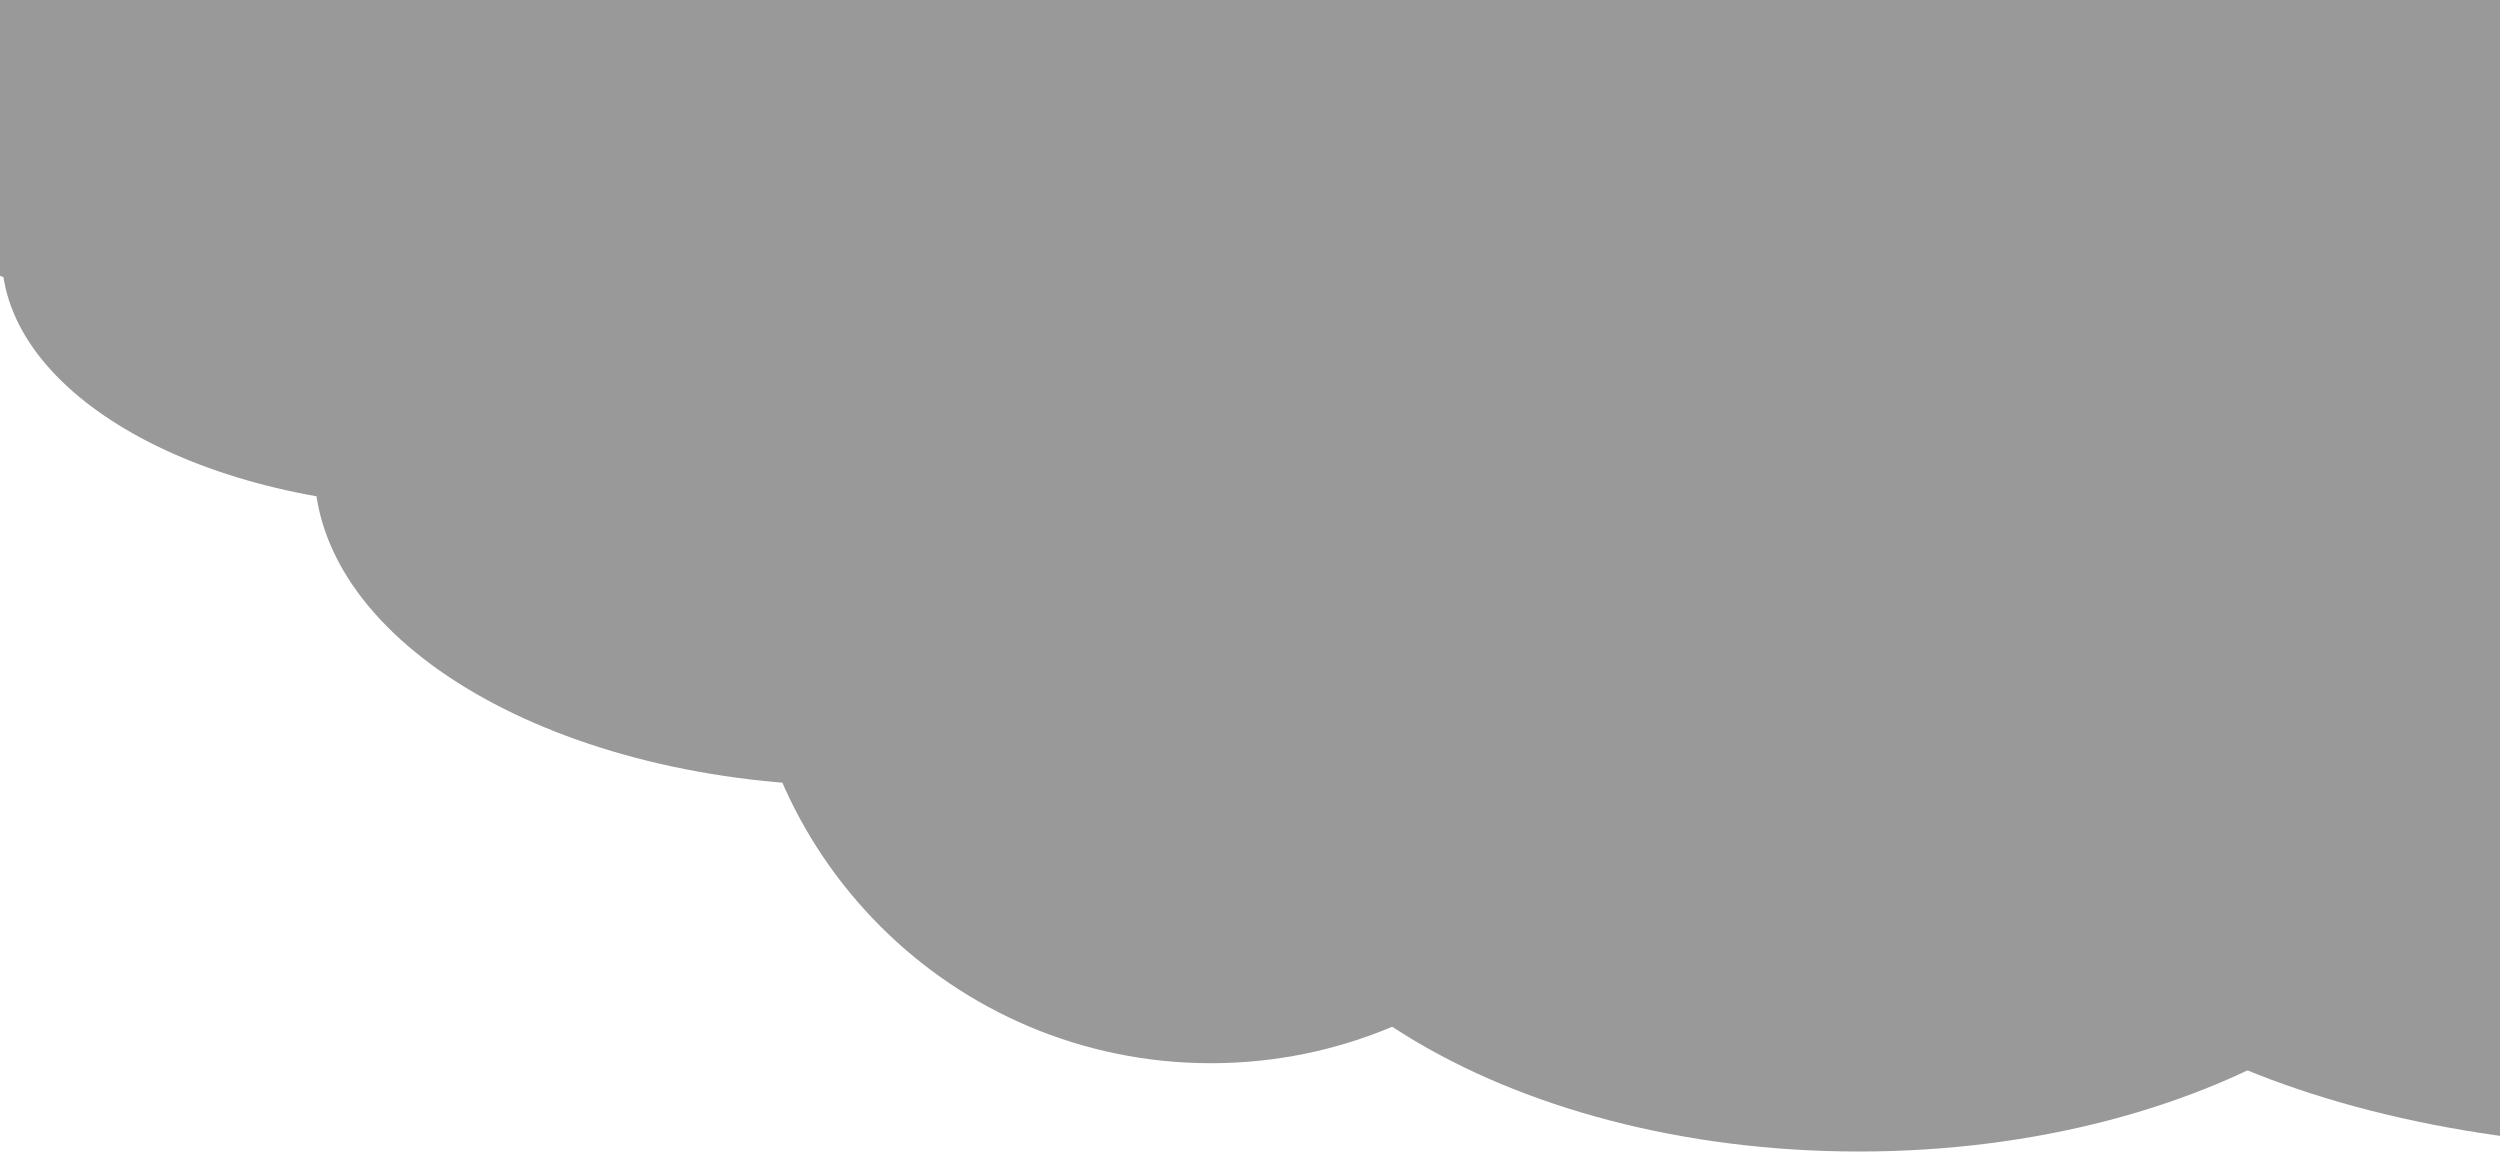
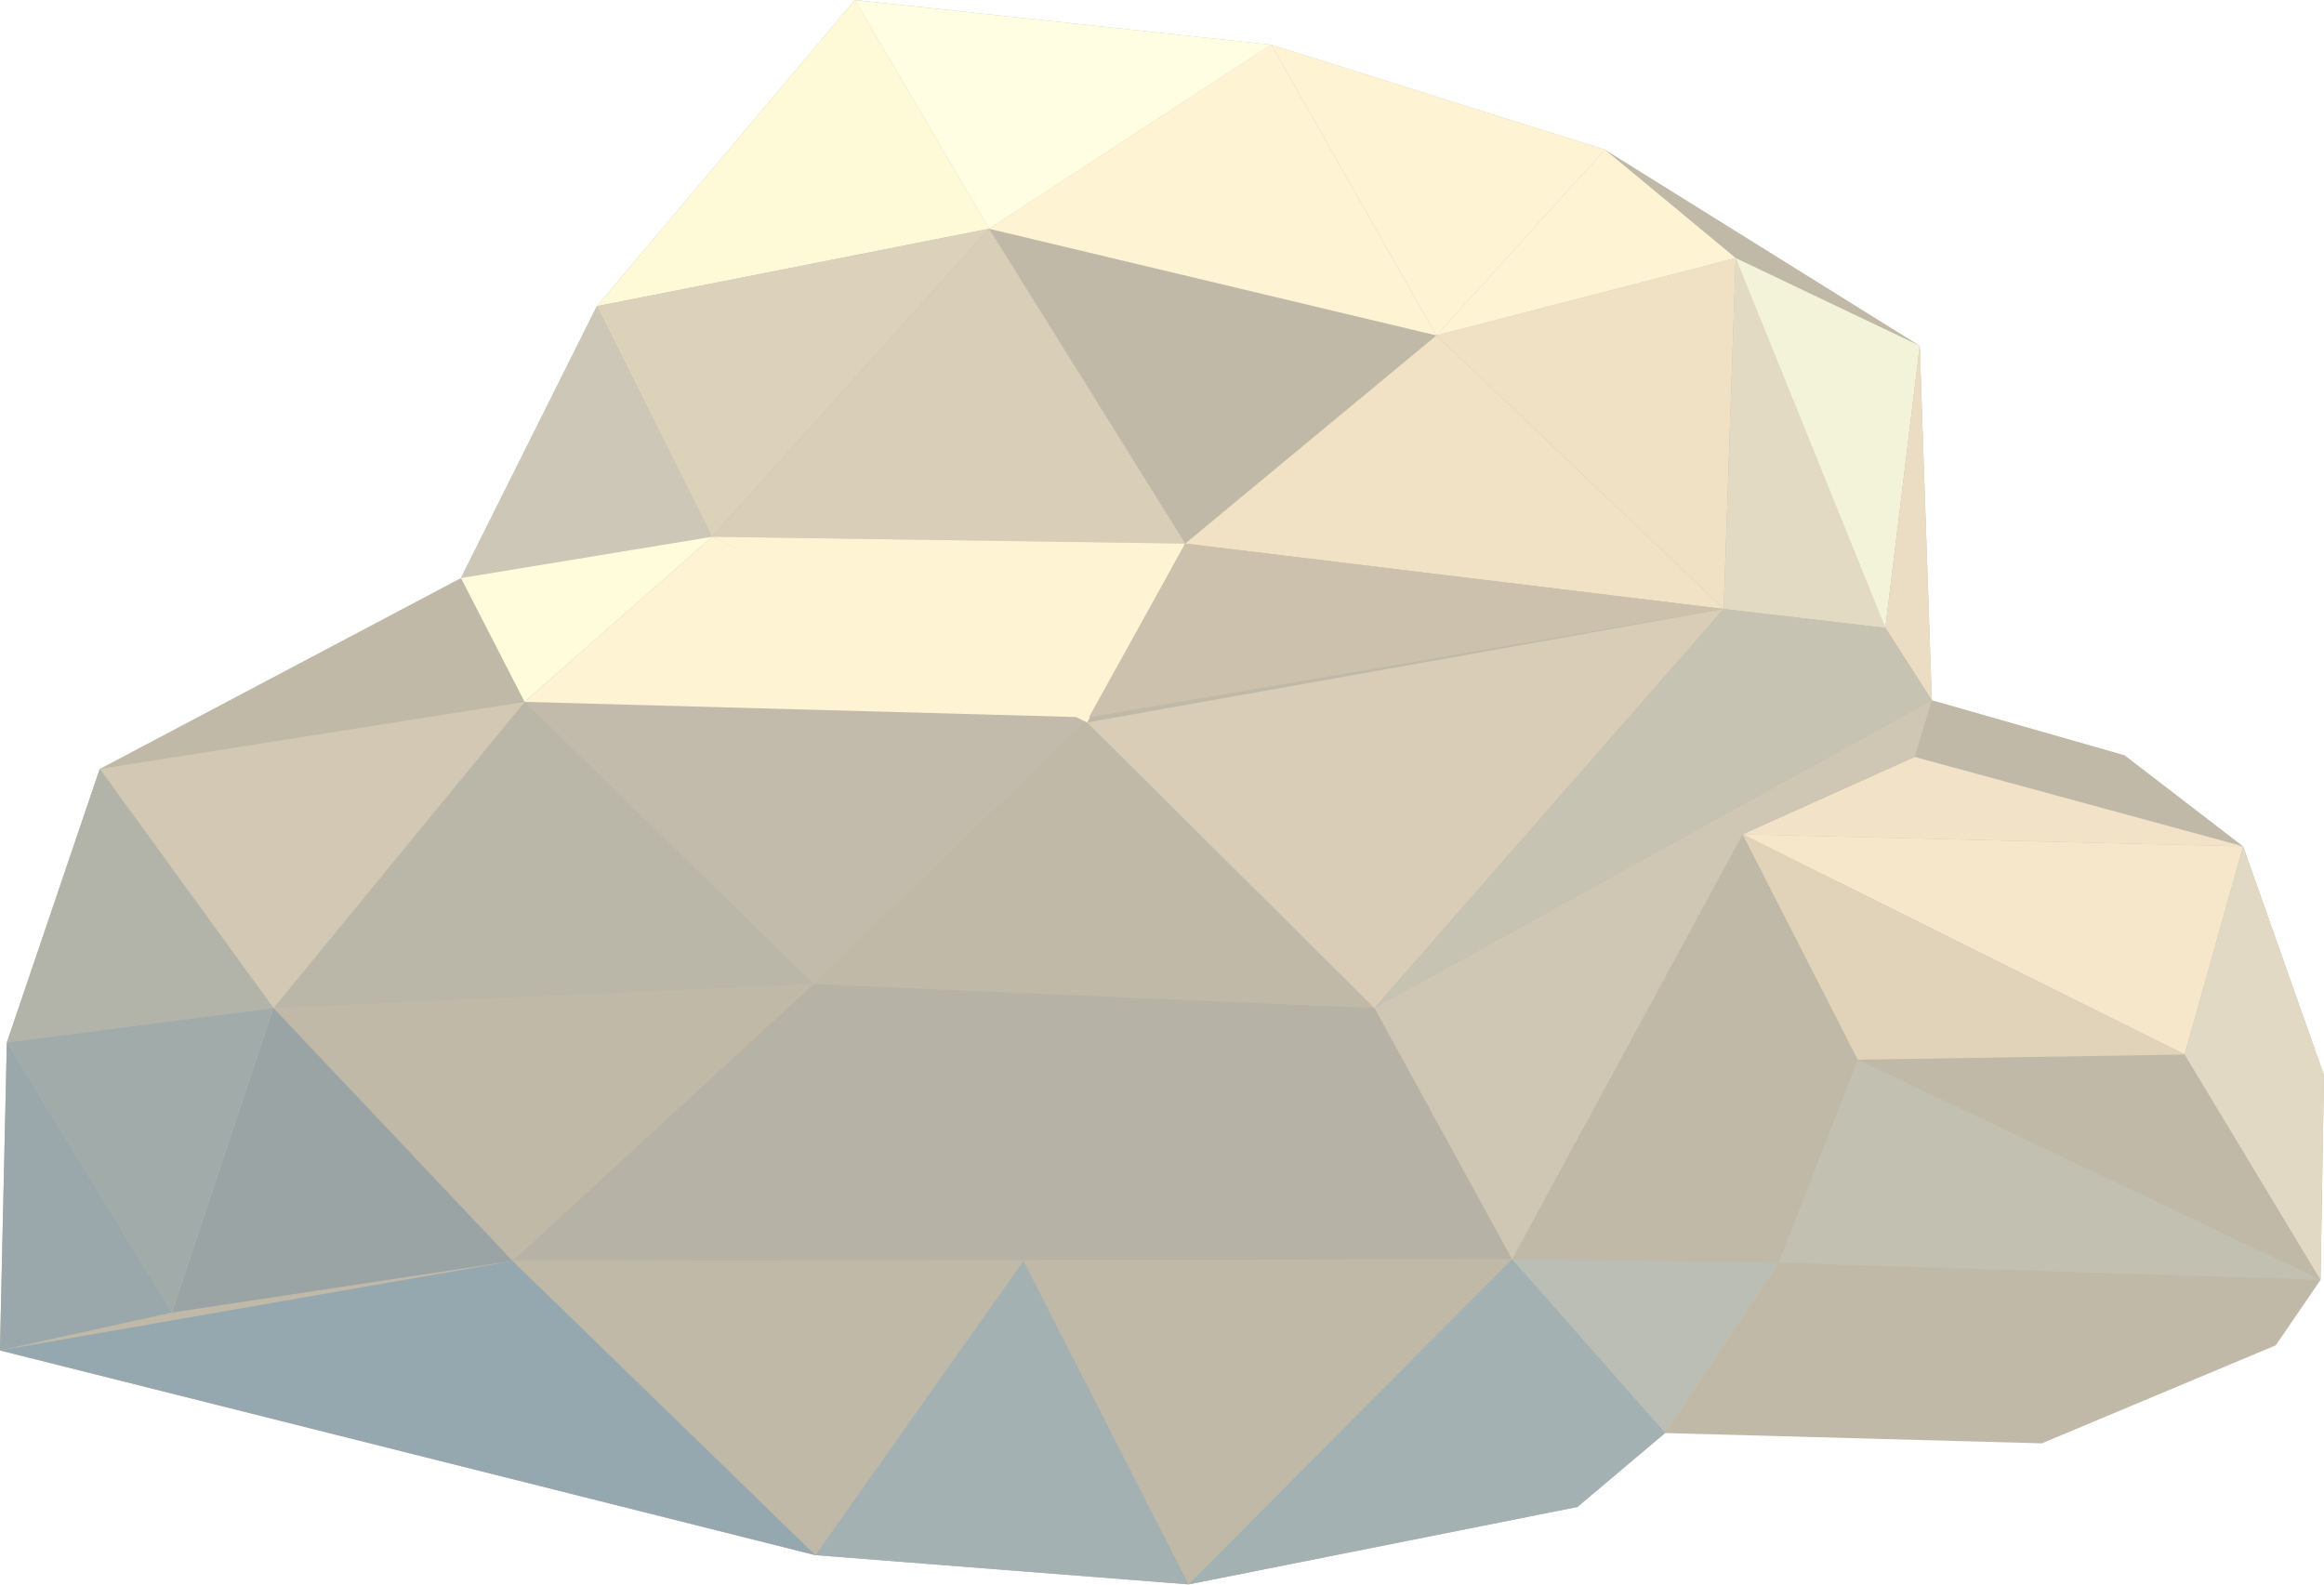
- <svg xmlns="http://www.w3.org/2000/svg" id="svg820" version="1.1" viewBox="0 0 620.666 286.015" height="286.015mm" width="620.666mm">
-   <defs id="defs814" />
-   <g transform="translate(564.8287,-115.4391)" id="layer1">
-     <ellipse ry="246.062" rx="519.717" cy="137.116" cx="66.146" id="path1365" style="fill:#999999;fill-opacity:1;stroke:#000000;stroke-width:0.265;stroke-opacity:0" />
-     <ellipse ry="105.06" rx="126.604" cy="88.357" cx="-512.158" id="path1367" style="fill:#999999;fill-opacity:1;stroke:#000000;stroke-width:0.3;stroke-opacity:0" />
-     <circle r="95.25" cy="21.833" cx="-473.982" id="path1369" style="fill:#999999;fill-opacity:1;stroke:#000000;stroke-width:0.265;stroke-opacity:0" />
-     <circle r="131.158" cy="-24.658" cx="-320.146" id="path1371" style="fill:#999999;fill-opacity:1;stroke:#000000;stroke-width:0.265;stroke-opacity:0" />
-     <ellipse ry="78.956" rx="135.652" cy="231.61" cx="-351.14" id="path1373" style="fill:#999999;fill-opacity:1;stroke:#000000;stroke-width:0.347;stroke-opacity:0" />
-     <circle r="116.039" cy="263.36" cx="-264.205" id="path1375" style="fill:#999999;fill-opacity:1;stroke:#000000;stroke-width:0.265;stroke-opacity:0" />
-     <ellipse ry="62.83" rx="111.589" cy="178.693" cx="-452.815" id="path1377" style="fill:#999999;fill-opacity:1;stroke:#000000;stroke-width:0.849;stroke-opacity:0" />
-     <ellipse ry="29.86" rx="8.315" cy="307.205" cx="-291.798" id="path1379" style="fill:#999999;fill-opacity:1;stroke:#000000;stroke-width:0.265;stroke-opacity:0" />
-     <ellipse ry="98.274" rx="159.01" cy="303.048" cx="-103.305" id="path1381" style="fill:#999999;fill-opacity:1;stroke:#000000;stroke-width:0.265;stroke-opacity:0" />
-     <ellipse ry="86.179" rx="172.357" cy="314.387" cx="102.054" id="path1383" style="fill:#999999;fill-opacity:1;stroke:#000000;stroke-width:0.265;stroke-opacity:0" />
-     <ellipse ry="74.083" rx="148.167" cy="290.196" cx="255.512" id="path1385" style="fill:#999999;fill-opacity:1;stroke:#000000;stroke-width:0.265;stroke-opacity:0" />
-     <ellipse ry="24.946" rx="5.67" cy="337.065" cx="311.83" id="path1387" style="fill:#999999;fill-opacity:1;stroke:#000000;stroke-width:0.265;stroke-opacity:0" />
+ <svg xmlns="http://www.w3.org/2000/svg" width="45.135mm" height="30.769mm" viewBox="0 0 45.135 30.769" version="1.1" id="svg1468">
+   <defs id="defs1462">
+     <pattern id="Strips1_1" patternTransform="translate(0,0) scale(10,10)" height="1" width="2" patternUnits="userSpaceOnUse">
+       <rect id="rect6534" height="2" width="1" y="-0.5" x="0" style="fill:black;stroke:none" />
+     </pattern>
+   </defs>
+   <g id="layer1" transform="translate(55.89274,-154.111)">
+     <path style="fill:#c1b9a8;fill-opacity:1;stroke:url(#Strips1_1);stroke-width:0;stroke-linecap:butt;stroke-linejoin:miter;stroke-miterlimit:4;stroke-dasharray:none;stroke-opacity:1" d="m -39.289,154.111 8.085,0.869 6.481,2.038 6.114,3.809 0.234,6.882 3.742,1.069 2.305,1.771 1.57,4.443 -0.067,3.976 -0.869,1.27 -4.544,1.904 -7.317,-0.2 -1.704,1.437 -7.55,1.503 -7.25,-0.568 -15.836,-3.976 0.134,-5.98 1.804,-5.312 7.016,-3.708 2.639,-5.279 z" id="path5730" />
+     <path style="fill:#fef9d7;fill-opacity:1;stroke:url(#Strips1_1);stroke-width:0;stroke-linecap:butt;stroke-linejoin:miter;stroke-miterlimit:4;stroke-dasharray:none;stroke-opacity:1" d="m -39.289,154.111 2.606,4.443 -7.617,1.503 z" id="path5732" />
+     <path style="fill:#fffee3;fill-opacity:1;stroke:url(#Strips1_1);stroke-width:0;stroke-linecap:butt;stroke-linejoin:miter;stroke-miterlimit:4;stroke-dasharray:none;stroke-opacity:1" d="m -31.204,154.98 -5.479,3.575 -2.606,-4.443 z" id="path5734" />
+     <path style="fill:#fef4d3;fill-opacity:1;stroke:url(#Strips1_1);stroke-width:0;stroke-linecap:butt;stroke-linejoin:miter;stroke-miterlimit:4;stroke-dasharray:none;stroke-opacity:1" d="m -24.722,157.018 -3.274,3.608 -3.207,-5.646 z" id="path5736" />
+     <path style="fill:#fef4d4;fill-opacity:1;stroke:url(#Strips1_1);stroke-width:0;stroke-linecap:butt;stroke-linejoin:miter;stroke-miterlimit:4;stroke-dasharray:none;stroke-opacity:1" d="m -36.683,158.554 8.686,2.071 -3.207,-5.646 z" id="path5738" />
+     <path style="fill:#fef3d3;fill-opacity:1;stroke:url(#Strips1_1);stroke-width:0;stroke-linecap:butt;stroke-linejoin:miter;stroke-miterlimit:4;stroke-dasharray:none;stroke-opacity:1" d="m -24.722,157.018 2.539,2.105 -5.813,1.503 z" id="path5740" />
+     <path style="fill:none;stroke:url(#Strips1_1);stroke-width:0;stroke-linecap:butt;stroke-linejoin:miter;stroke-miterlimit:4;stroke-dasharray:none;stroke-opacity:1" d="m -18.609,160.826 -3.575,-1.704 -2.539,-2.105 z" id="path5742" />
+     <path style="fill:#f0e1c4;fill-opacity:1;stroke:url(#Strips1_1);stroke-width:0;stroke-linecap:butt;stroke-linejoin:miter;stroke-miterlimit:4;stroke-dasharray:none;stroke-opacity:1" d="m -22.183,159.122 -0.234,6.815 -5.579,-5.312 z" id="path5744" />
+     <path style="fill:#e3dac4;fill-opacity:1;stroke:url(#Strips1_1);stroke-width:0;stroke-linecap:butt;stroke-linejoin:miter;stroke-miterlimit:4;stroke-dasharray:none;stroke-opacity:1" d="m -22.183,159.122 2.907,7.183 -3.14,-0.367 z" id="path5746" />
+     <path style="fill:#f3f3d9;fill-opacity:1;stroke:url(#Strips1_1);stroke-width:0;stroke-linecap:butt;stroke-linejoin:miter;stroke-miterlimit:4;stroke-dasharray:none;stroke-opacity:1" d="m -18.609,160.826 -0.668,5.479 -2.907,-7.183 z" id="path5748" />
+     <path style="fill:#eaddc3;fill-opacity:1;stroke:url(#Strips1_1);stroke-width:0;stroke-linecap:butt;stroke-linejoin:miter;stroke-miterlimit:4;stroke-dasharray:none;stroke-opacity:1" d="m -19.277,166.305 0.902,1.403 -0.234,-6.882 z" id="path5750" />
+     <path style="fill:#ccc7b7;fill-opacity:1;stroke:url(#Strips1_1);stroke-width:0;stroke-linecap:butt;stroke-linejoin:miter;stroke-miterlimit:4;stroke-dasharray:none;stroke-opacity:1" d="m -44.3,160.058 2.238,4.477 -4.878,0.802 z" id="path5752" />
+     <path style="fill:#dcd1ba;fill-opacity:1;stroke:url(#Strips1_1);stroke-width:0;stroke-linecap:butt;stroke-linejoin:miter;stroke-miterlimit:4;stroke-dasharray:none;stroke-opacity:1" d="m -36.683,158.554 -5.379,5.98 -2.238,-4.477 z" id="path5754" />
+     <path style="fill:#d9ceb8;fill-opacity:1;stroke:url(#Strips1_1);stroke-width:0;stroke-linecap:butt;stroke-linejoin:miter;stroke-miterlimit:4;stroke-dasharray:none;stroke-opacity:1" d="m -36.683,158.554 3.809,6.114 -9.187,-0.134 z" id="path5756" />
+     <path style="fill:none;stroke:url(#Strips1_1);stroke-width:0;stroke-linecap:butt;stroke-linejoin:miter;stroke-miterlimit:4;stroke-dasharray:none;stroke-opacity:1" d="m -27.996,160.626 -8.686,-2.071 3.809,6.114 z" id="path5758" />
+     <path style="fill:#f2e2c5;fill-opacity:1;stroke:url(#Strips1_1);stroke-width:0;stroke-linecap:butt;stroke-linejoin:miter;stroke-miterlimit:4;stroke-dasharray:none;stroke-opacity:1" d="m -22.417,165.938 -5.579,-5.312 -4.878,4.042 z" id="path5760" />
+     <path style="fill:none;stroke:url(#Strips1_1);stroke-width:0;stroke-linecap:butt;stroke-linejoin:miter;stroke-miterlimit:4;stroke-dasharray:none;stroke-opacity:1" d="m -18.375,167.708 -0.334,1.102 6.381,1.737 -2.305,-1.771 z" id="path5762" />
+     <path style="fill:none;stroke:url(#Strips1_1);stroke-width:0;stroke-linecap:butt;stroke-linejoin:miter;stroke-miterlimit:4;stroke-dasharray:none;stroke-opacity:1" d="m -34.778,168.143 -5.312,5.078 10.891,0.468 -5.546,-5.646 z" id="path5764" />
+     <path style="fill:#c2bbab;fill-opacity:1;stroke:url(#Strips1_1);stroke-width:0;stroke-linecap:butt;stroke-linejoin:miter;stroke-miterlimit:4;stroke-dasharray:none;stroke-opacity:1" d="m -40.09,173.221 -5.613,-5.479 10.958,0.301 z" id="path5766" />
+     <path style="fill:#bab7a9;fill-opacity:1;stroke:url(#Strips1_1);stroke-width:0;stroke-linecap:butt;stroke-linejoin:miter;stroke-miterlimit:4;stroke-dasharray:none;stroke-opacity:1" d="m -45.703,167.742 -4.878,5.947 10.49,-0.468 z" id="path5768" />
+     <path style="fill:#d2c8b3;fill-opacity:1;stroke:url(#Strips1_1);stroke-width:0;stroke-linecap:butt;stroke-linejoin:miter;stroke-miterlimit:4;stroke-dasharray:none;stroke-opacity:1" d="m -45.703,167.742 -8.252,1.303 3.374,4.644 z" id="path5770" />
+     <path style="fill:#fffcdb;fill-opacity:1;stroke:url(#Strips1_1);stroke-width:0;stroke-linecap:butt;stroke-linejoin:miter;stroke-miterlimit:4;stroke-dasharray:none;stroke-opacity:1" d="m -42.062,164.535 -3.642,3.207 -1.236,-2.405 z" id="path5772" />
+     <path style="fill:#fef3d3;fill-opacity:1;stroke:url(#Strips1_1);stroke-width:0;stroke-linecap:butt;stroke-linejoin:miter;stroke-miterlimit:4;stroke-dasharray:none;stroke-opacity:1" d="m -42.062,164.535 7.317,3.508 -10.958,-0.301 z" id="path5774" />
+     <path style="fill:#fef3d3;fill-opacity:1;stroke:url(#Strips1_1);stroke-width:0;stroke-linecap:butt;stroke-linejoin:miter;stroke-miterlimit:4;stroke-dasharray:none;stroke-opacity:1" d="m -32.874,164.668 -1.904,3.475 -7.283,-3.608 z" id="path5776" />
+     <path style="fill:none;stroke:url(#Strips1_1);stroke-width:0;stroke-linecap:butt;stroke-linejoin:miter;stroke-miterlimit:4;stroke-dasharray:none;stroke-opacity:1" d="m -50.581,173.689 4.644,4.911 5.847,-5.379 z" id="path5778" />
+     <path style="fill:#9aa4a5;fill-opacity:1;stroke:url(#Strips1_1);stroke-width:0;stroke-linecap:butt;stroke-linejoin:miter;stroke-miterlimit:4;stroke-dasharray:none;stroke-opacity:1" d="m -50.581,173.689 -1.971,5.913 6.615,-1.002 z" id="path5780" />
+     <path style="fill:#b3b4a9;fill-opacity:1;stroke:url(#Strips1_1);stroke-width:0;stroke-linecap:butt;stroke-linejoin:miter;stroke-miterlimit:4;stroke-dasharray:none;stroke-opacity:1" d="m -50.581,173.689 -5.178,0.668 1.804,-5.312 z" id="path5782" />
+     <path style="fill:#a1abaa;fill-opacity:1;stroke:url(#Strips1_1);stroke-width:0;stroke-linecap:butt;stroke-linejoin:miter;stroke-miterlimit:4;stroke-dasharray:none;stroke-opacity:1" d="m -52.552,179.602 -3.207,-5.245 5.178,-0.668 z" id="path5784" />
+     <path style="fill:#9aa8ab;fill-opacity:1;stroke:url(#Strips1_1);stroke-width:0;stroke-linecap:butt;stroke-linejoin:miter;stroke-miterlimit:4;stroke-dasharray:none;stroke-opacity:1" d="m -52.552,179.602 -3.341,0.735 0.134,-5.98 z" id="path5786" />
+     <path style="fill:#96a8af;fill-opacity:1;stroke:url(#Strips1_1);stroke-width:0;stroke-linecap:butt;stroke-linejoin:miter;stroke-miterlimit:4;stroke-dasharray:none;stroke-opacity:1" d="m -45.937,178.6 5.88,5.713 -15.836,-3.976 z" id="path5788" />
+     <path style="fill:#cbc1ad;fill-opacity:1;stroke:url(#Strips1_1);stroke-width:0;stroke-linecap:butt;stroke-linejoin:miter;stroke-miterlimit:4;stroke-dasharray:none;stroke-opacity:1" d="m -34.745,168.042 12.328,-2.105 -10.457,-1.27 z" id="path5790" />
+     <path style="fill:#d9cdb7;fill-opacity:1;stroke:url(#Strips1_1);stroke-width:0;stroke-linecap:butt;stroke-linejoin:miter;stroke-miterlimit:4;stroke-dasharray:none;stroke-opacity:1" d="m -29.199,173.689 6.782,-7.751 -12.361,2.205 z" id="path5792" />
+     <path style="fill:#c6c3b2;fill-opacity:1;stroke:url(#Strips1_1);stroke-width:0;stroke-linecap:butt;stroke-linejoin:miter;stroke-miterlimit:4;stroke-dasharray:none;stroke-opacity:1" d="m -22.417,165.938 3.14,0.367 0.902,1.403 -10.824,5.98 z" id="path5794" />
+     <path style="fill:#f2e3c8;fill-opacity:1;stroke:url(#Strips1_1);stroke-width:0;stroke-linecap:butt;stroke-linejoin:miter;stroke-miterlimit:4;stroke-dasharray:none;stroke-opacity:1" d="m -18.709,168.811 -3.341,1.503 9.722,0.234 z" id="path5796" />
+     <path style="fill:#f6e7cb;fill-opacity:1;stroke:url(#Strips1_1);stroke-width:0;stroke-linecap:butt;stroke-linejoin:miter;stroke-miterlimit:4;stroke-dasharray:none;stroke-opacity:1" d="m -12.328,170.548 -1.136,4.042 -8.586,-4.276 z" id="path5798" />
+     <path style="fill:#e2d9c4;fill-opacity:1;stroke:url(#Strips1_1);stroke-width:0;stroke-linecap:butt;stroke-linejoin:miter;stroke-miterlimit:4;stroke-dasharray:none;stroke-opacity:1" d="m -13.464,174.591 1.136,-4.042 1.57,4.443 -0.067,3.976 z" id="path5800" />
+     <path style="fill:#e1d3ba;fill-opacity:1;stroke:url(#Strips1_1);stroke-width:0;stroke-linecap:butt;stroke-linejoin:miter;stroke-miterlimit:4;stroke-dasharray:none;stroke-opacity:1" d="m -13.464,174.591 -6.348,0.1 -2.238,-4.377 z" id="path5802" />
+     <path style="fill:#cfc7b3;fill-opacity:1;stroke:url(#Strips1_1);stroke-width:0;stroke-linecap:butt;stroke-linejoin:miter;stroke-miterlimit:4;stroke-dasharray:none;stroke-opacity:1" d="m -29.199,173.689 2.673,4.878 4.477,-8.252 3.341,-1.503 0.334,-1.102 z" id="path5804" />
+     <path style="fill:#b6b3a6;fill-opacity:1;stroke:url(#Strips1_1);stroke-width:0;stroke-linecap:butt;stroke-linejoin:miter;stroke-miterlimit:4;stroke-dasharray:none;stroke-opacity:1" d="m -45.937,178.6 19.41,-0.033 -2.673,-4.878 -10.891,-0.468 z" id="path5806" />
+     <path style="fill:#babeb5;fill-opacity:1;stroke:url(#Strips1_1);stroke-width:0;stroke-linecap:butt;stroke-linejoin:miter;stroke-miterlimit:4;stroke-dasharray:none;stroke-opacity:1" d="m -26.526,178.566 2.973,3.374 2.205,-3.307 z" id="path5808" />
+     <path style="fill:#c2c0b1;fill-opacity:1;stroke:url(#Strips1_1);stroke-width:0;stroke-linecap:butt;stroke-linejoin:miter;stroke-miterlimit:4;stroke-dasharray:none;stroke-opacity:1" d="m -21.348,178.633 1.537,-3.942 8.987,4.276 z" id="path5810" />
+     <path style="fill:#a4b1b2;fill-opacity:1;stroke:url(#Strips1_1);stroke-width:0;stroke-linecap:butt;stroke-linejoin:miter;stroke-miterlimit:4;stroke-dasharray:none;stroke-opacity:1" d="m -26.526,178.566 -6.281,6.314 7.55,-1.503 1.704,-1.437 z" id="path5812" />
+     <path style="fill:#a4b1b2;fill-opacity:1;stroke:url(#Strips1_1);stroke-width:0;stroke-linecap:butt;stroke-linejoin:miter;stroke-miterlimit:4;stroke-dasharray:none;stroke-opacity:1" d="m -40.057,184.312 4.042,-5.713 3.207,6.281 z" id="path5814" />
+     <path style="fill:#000000;fill-opacity:0;stroke:url(#Strips1_1);stroke-width:0;stroke-miterlimit:4;stroke-dasharray:none;stroke-opacity:0" d="m -142.913,590.866 c -4.085,-6.962 -4.429,-7.593 -4.161,-7.627 0.161,-0.02 3.757,0.336 7.992,0.793 4.235,0.456 10.339,1.114 13.565,1.462 3.226,0.348 5.875,0.644 5.886,0.659 0.017,0.022 -13.466,8.837 -17.733,11.595 l -1.096,0.708 z" id="path5816" transform="scale(0.2645833)" />
  </g>
</svg>
